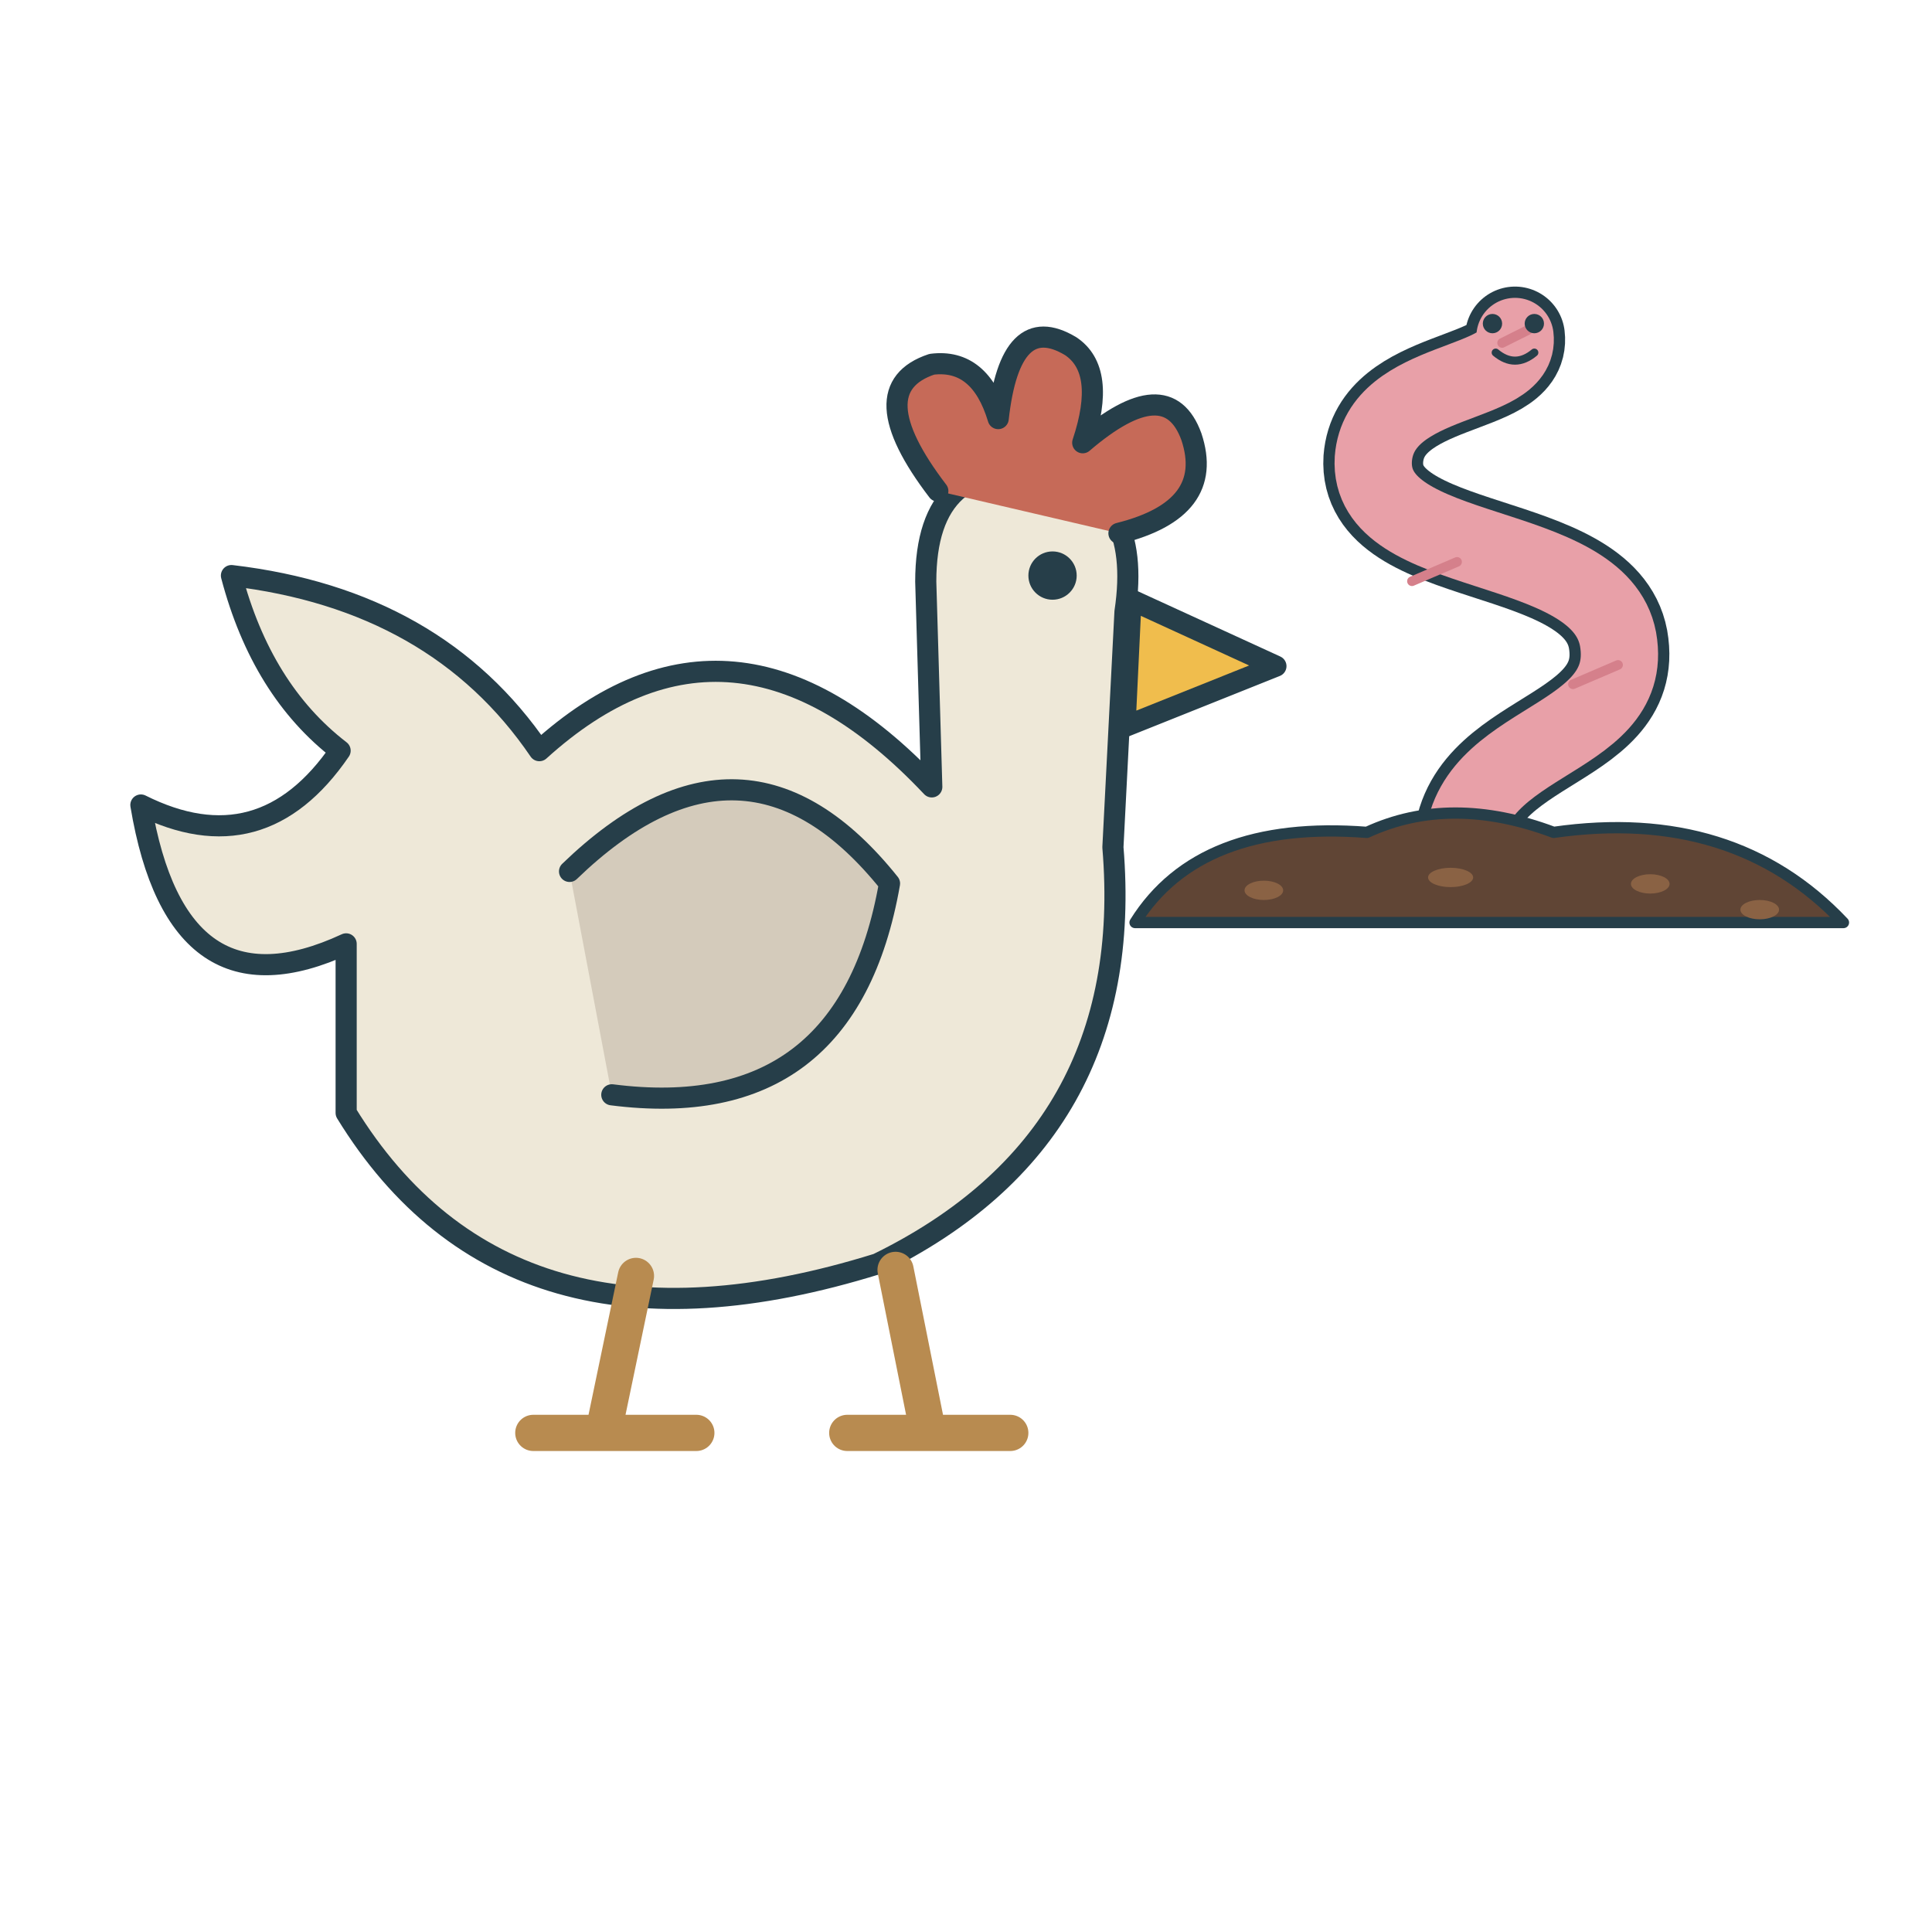
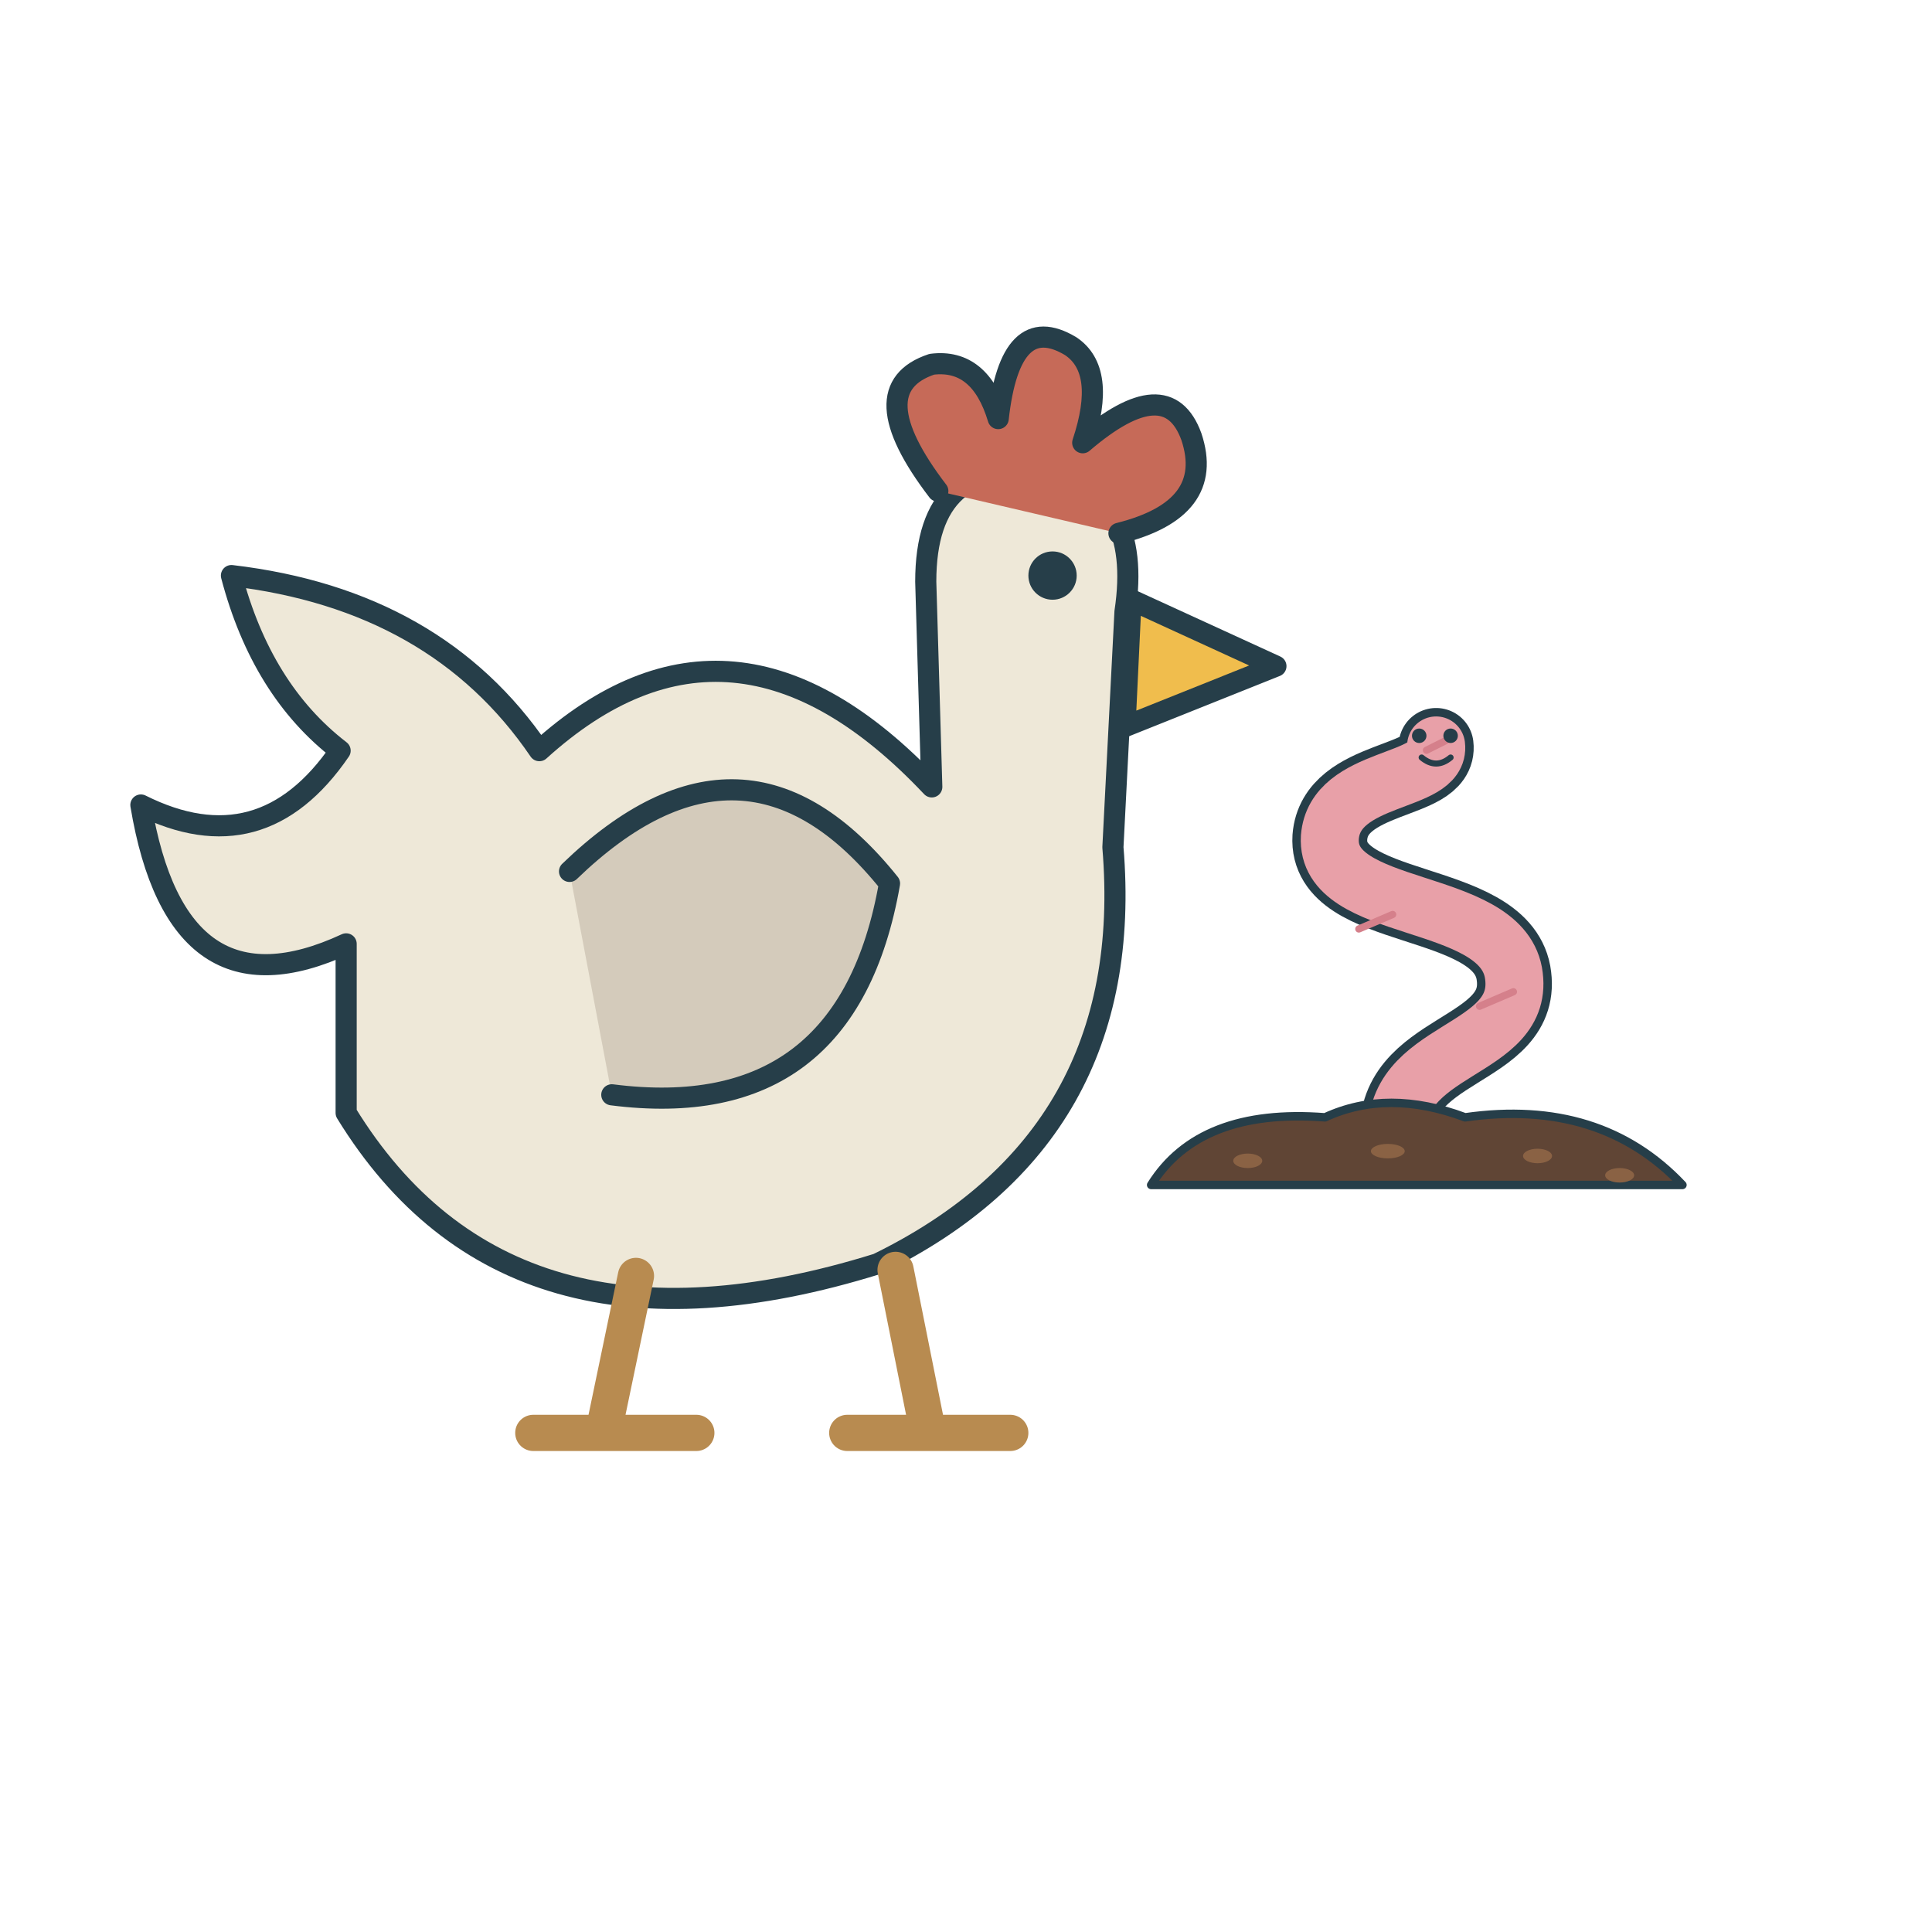
<svg xmlns="http://www.w3.org/2000/svg" viewBox="0 0 240 240">
  <g stroke="#263e49" stroke-width="3.5" stroke-linecap="round" stroke-linejoin="round">
    <g transform="translate(-8 25) scale(.75)">
      <path d="M68 123 Q40 136 34 100 Q54 110 67 91 Q54 81 49 62 Q83 66 100 91 Q132 62 165 97 L164 63 Q164 42 184 45 Q200 48 197 68 L195 107 Q199 155 156 176 Q95 195 68 151 Z" fill="#eee8d8" />
      <path d="M166 48 Q153 31 165 27 Q173 26 176 36 Q178 18 188 24 Q194 28 190 40 Q204 28 208 39 Q212 51 196 55" fill="#c66a58" />
      <path d="M198 66 L222 77 L197 87 Z" fill="#f0bd4d" />
      <circle cx="185" cy="62" r="4" fill="#263e49" stroke="none" />
      <path d="M105 111 Q134 83 158 113 Q151 153 112 148" fill="#d4cbbb" />
      <path d="M116 178 L111 202 M159 177 L164 202 M99 204 L126 204 M151 204 L178 204" fill="none" stroke="#b88b50" stroke-width="6" />
    </g>
-     <g transform="translate(137 25) scale(.4)">
+     <g transform="translate(140 80) scale(0.3)">
      <g stroke="#263e49" stroke-width="3.5" stroke-linecap="round" stroke-linejoin="round">
        <path d="M112 206 C108 166 166 170 160 136 C154 104 82 112 84 80 C86 54 130 58 128 42" fill="none" stroke-width="31" />
        <path d="M112 206 C108 166 166 170 160 136 C154 104 82 112 84 80 C86 54 130 58 128 42" fill="none" stroke="#e8a0a8" stroke-width="24" />
        <path d="M146 150 L160 144 M110 112 L96 118 M124 44 L132 40" fill="none" stroke="#d5808b" stroke-width="3" />
        <circle cx="121" cy="38" r="3" fill="#263e49" stroke="none" />
        <circle cx="134" cy="38" r="3" fill="#263e49" stroke="none" />
        <path d="M122 47 Q128 52 134 47" fill="none" stroke-width="2.5" />
        <path d="M10 224 Q30 192 82 196 Q108 184 140 196 Q196 188 230 224 Z" fill="#604535" />
        <ellipse cx="50" cy="214" rx="6" ry="3" fill="#8a6244" stroke="none" />
        <ellipse cx="108" cy="210" rx="7" ry="3" fill="#8a6244" stroke="none" />
        <ellipse cx="170" cy="212" rx="6" ry="3" fill="#8a6244" stroke="none" />
        <ellipse cx="204" cy="220" rx="6" ry="3" fill="#8a6244" stroke="none" />
      </g>
    </g>
  </g>
</svg>
